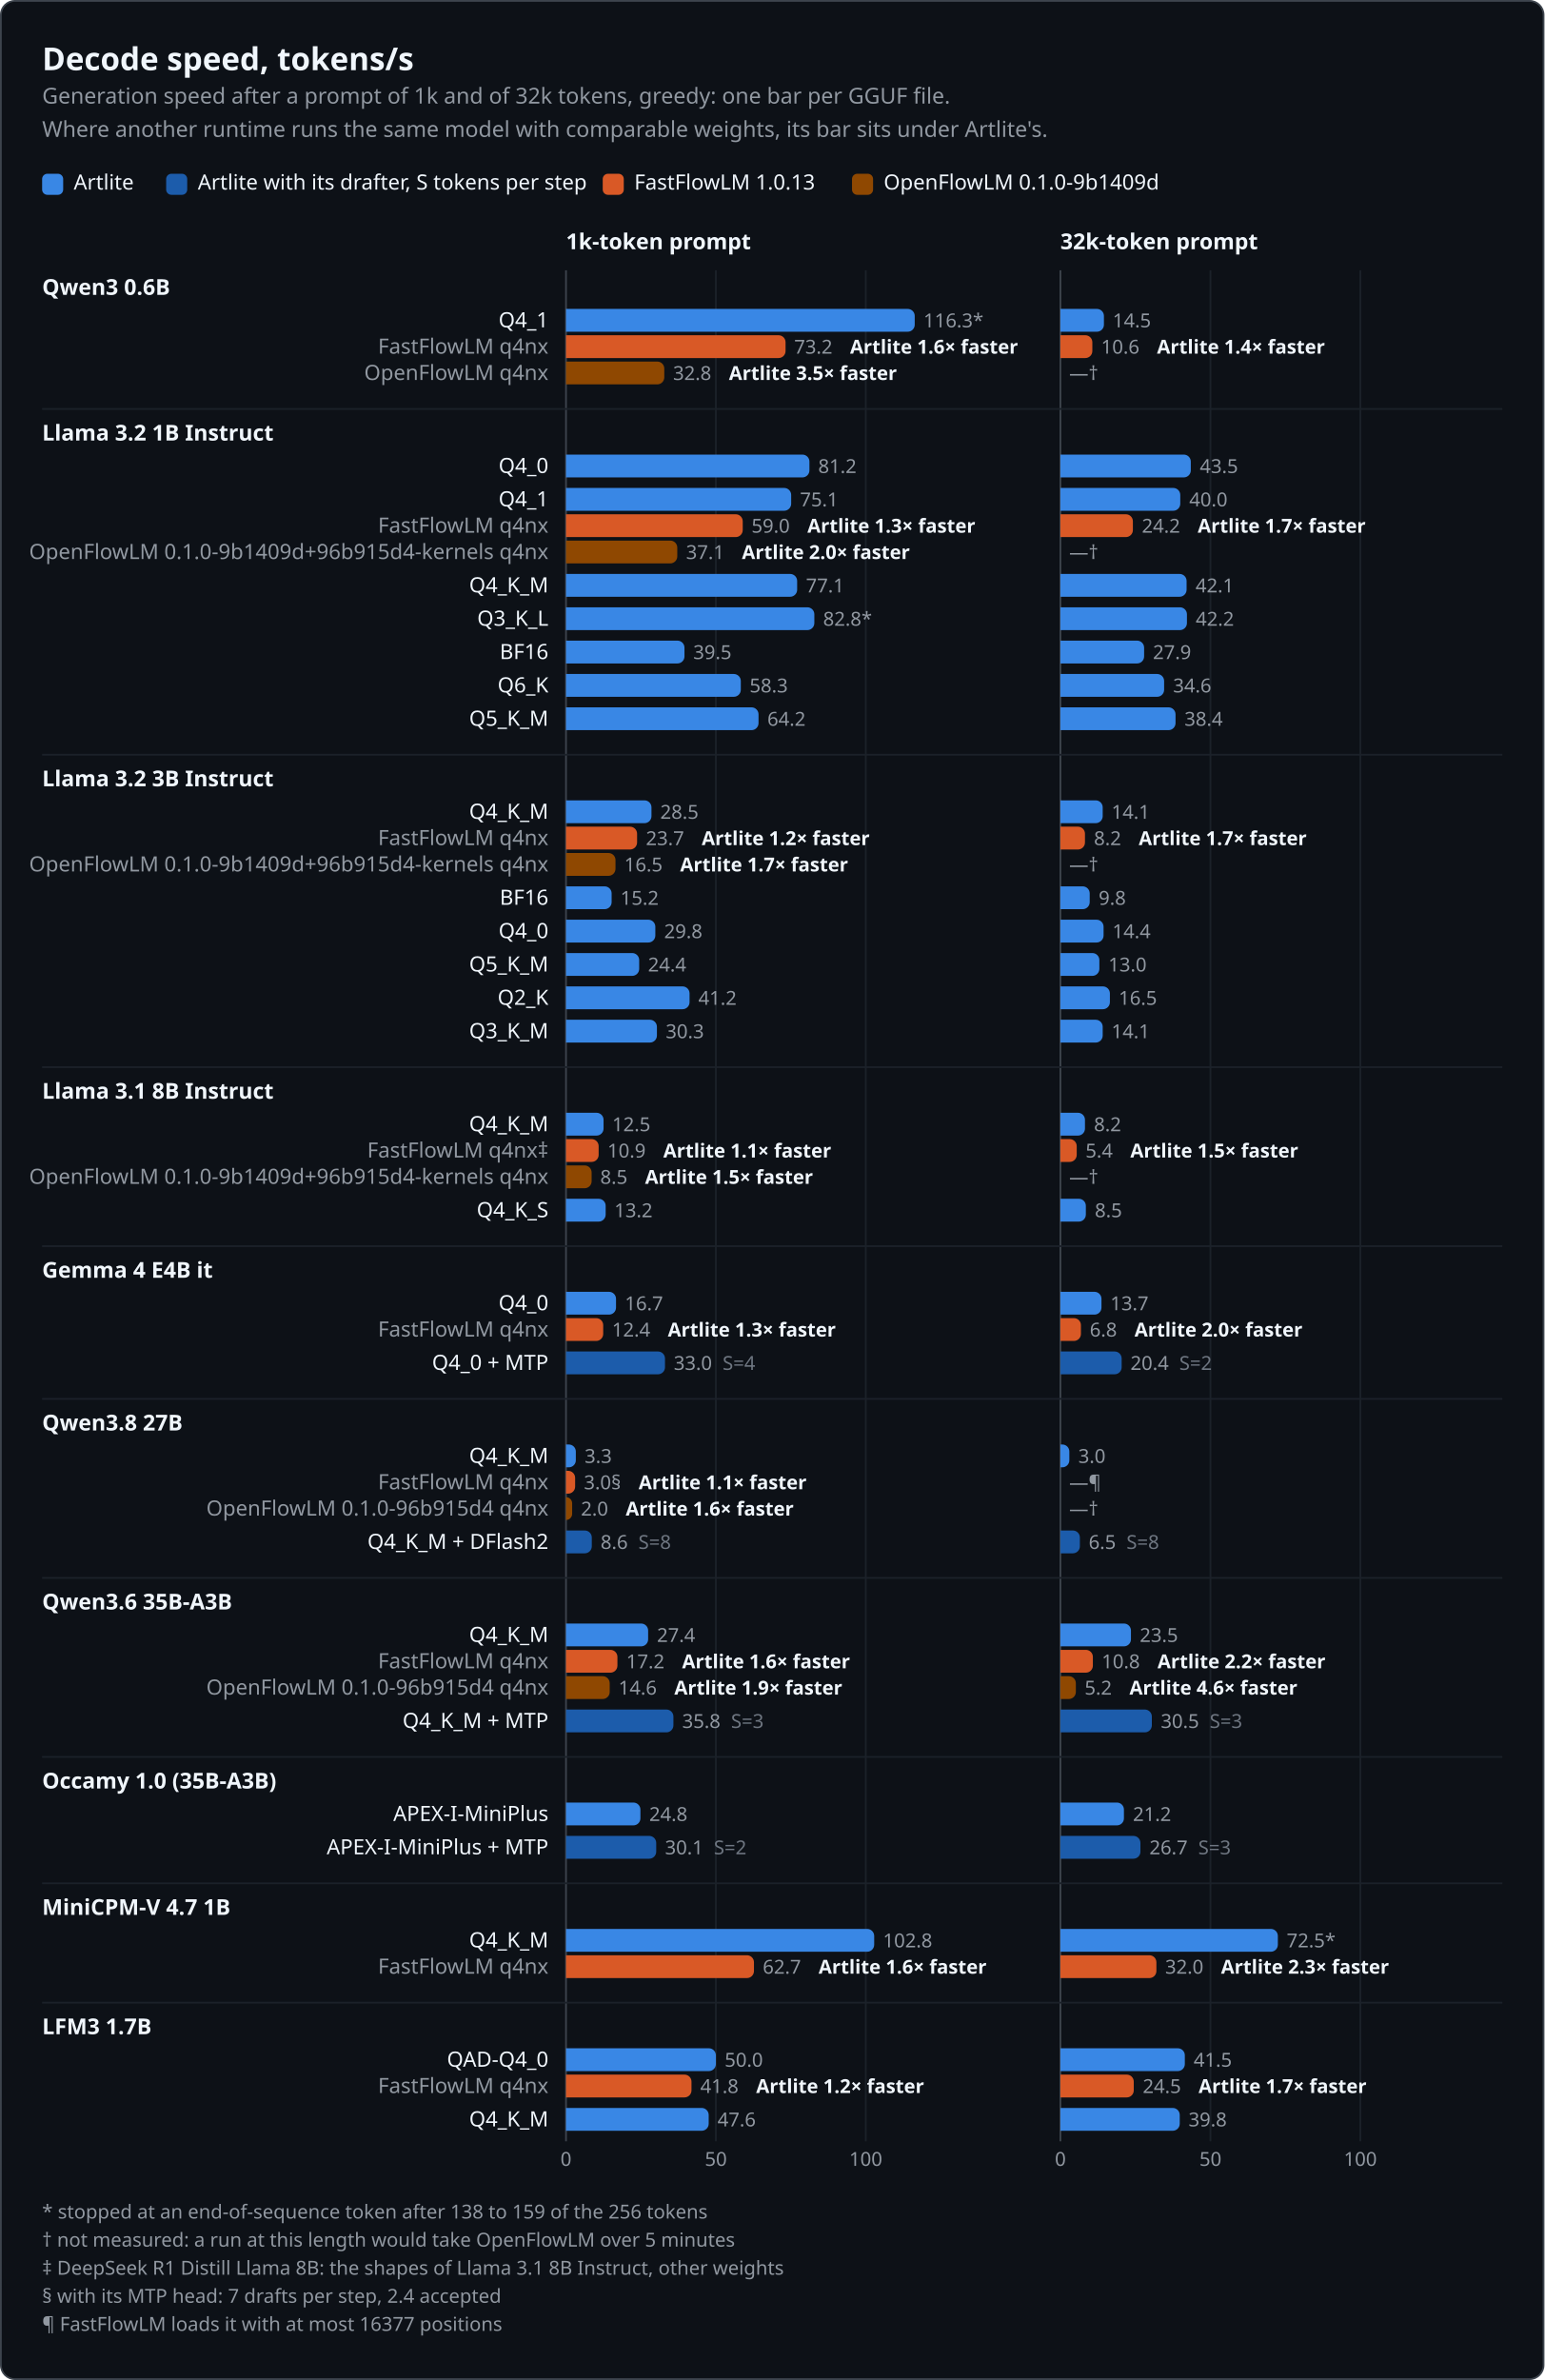
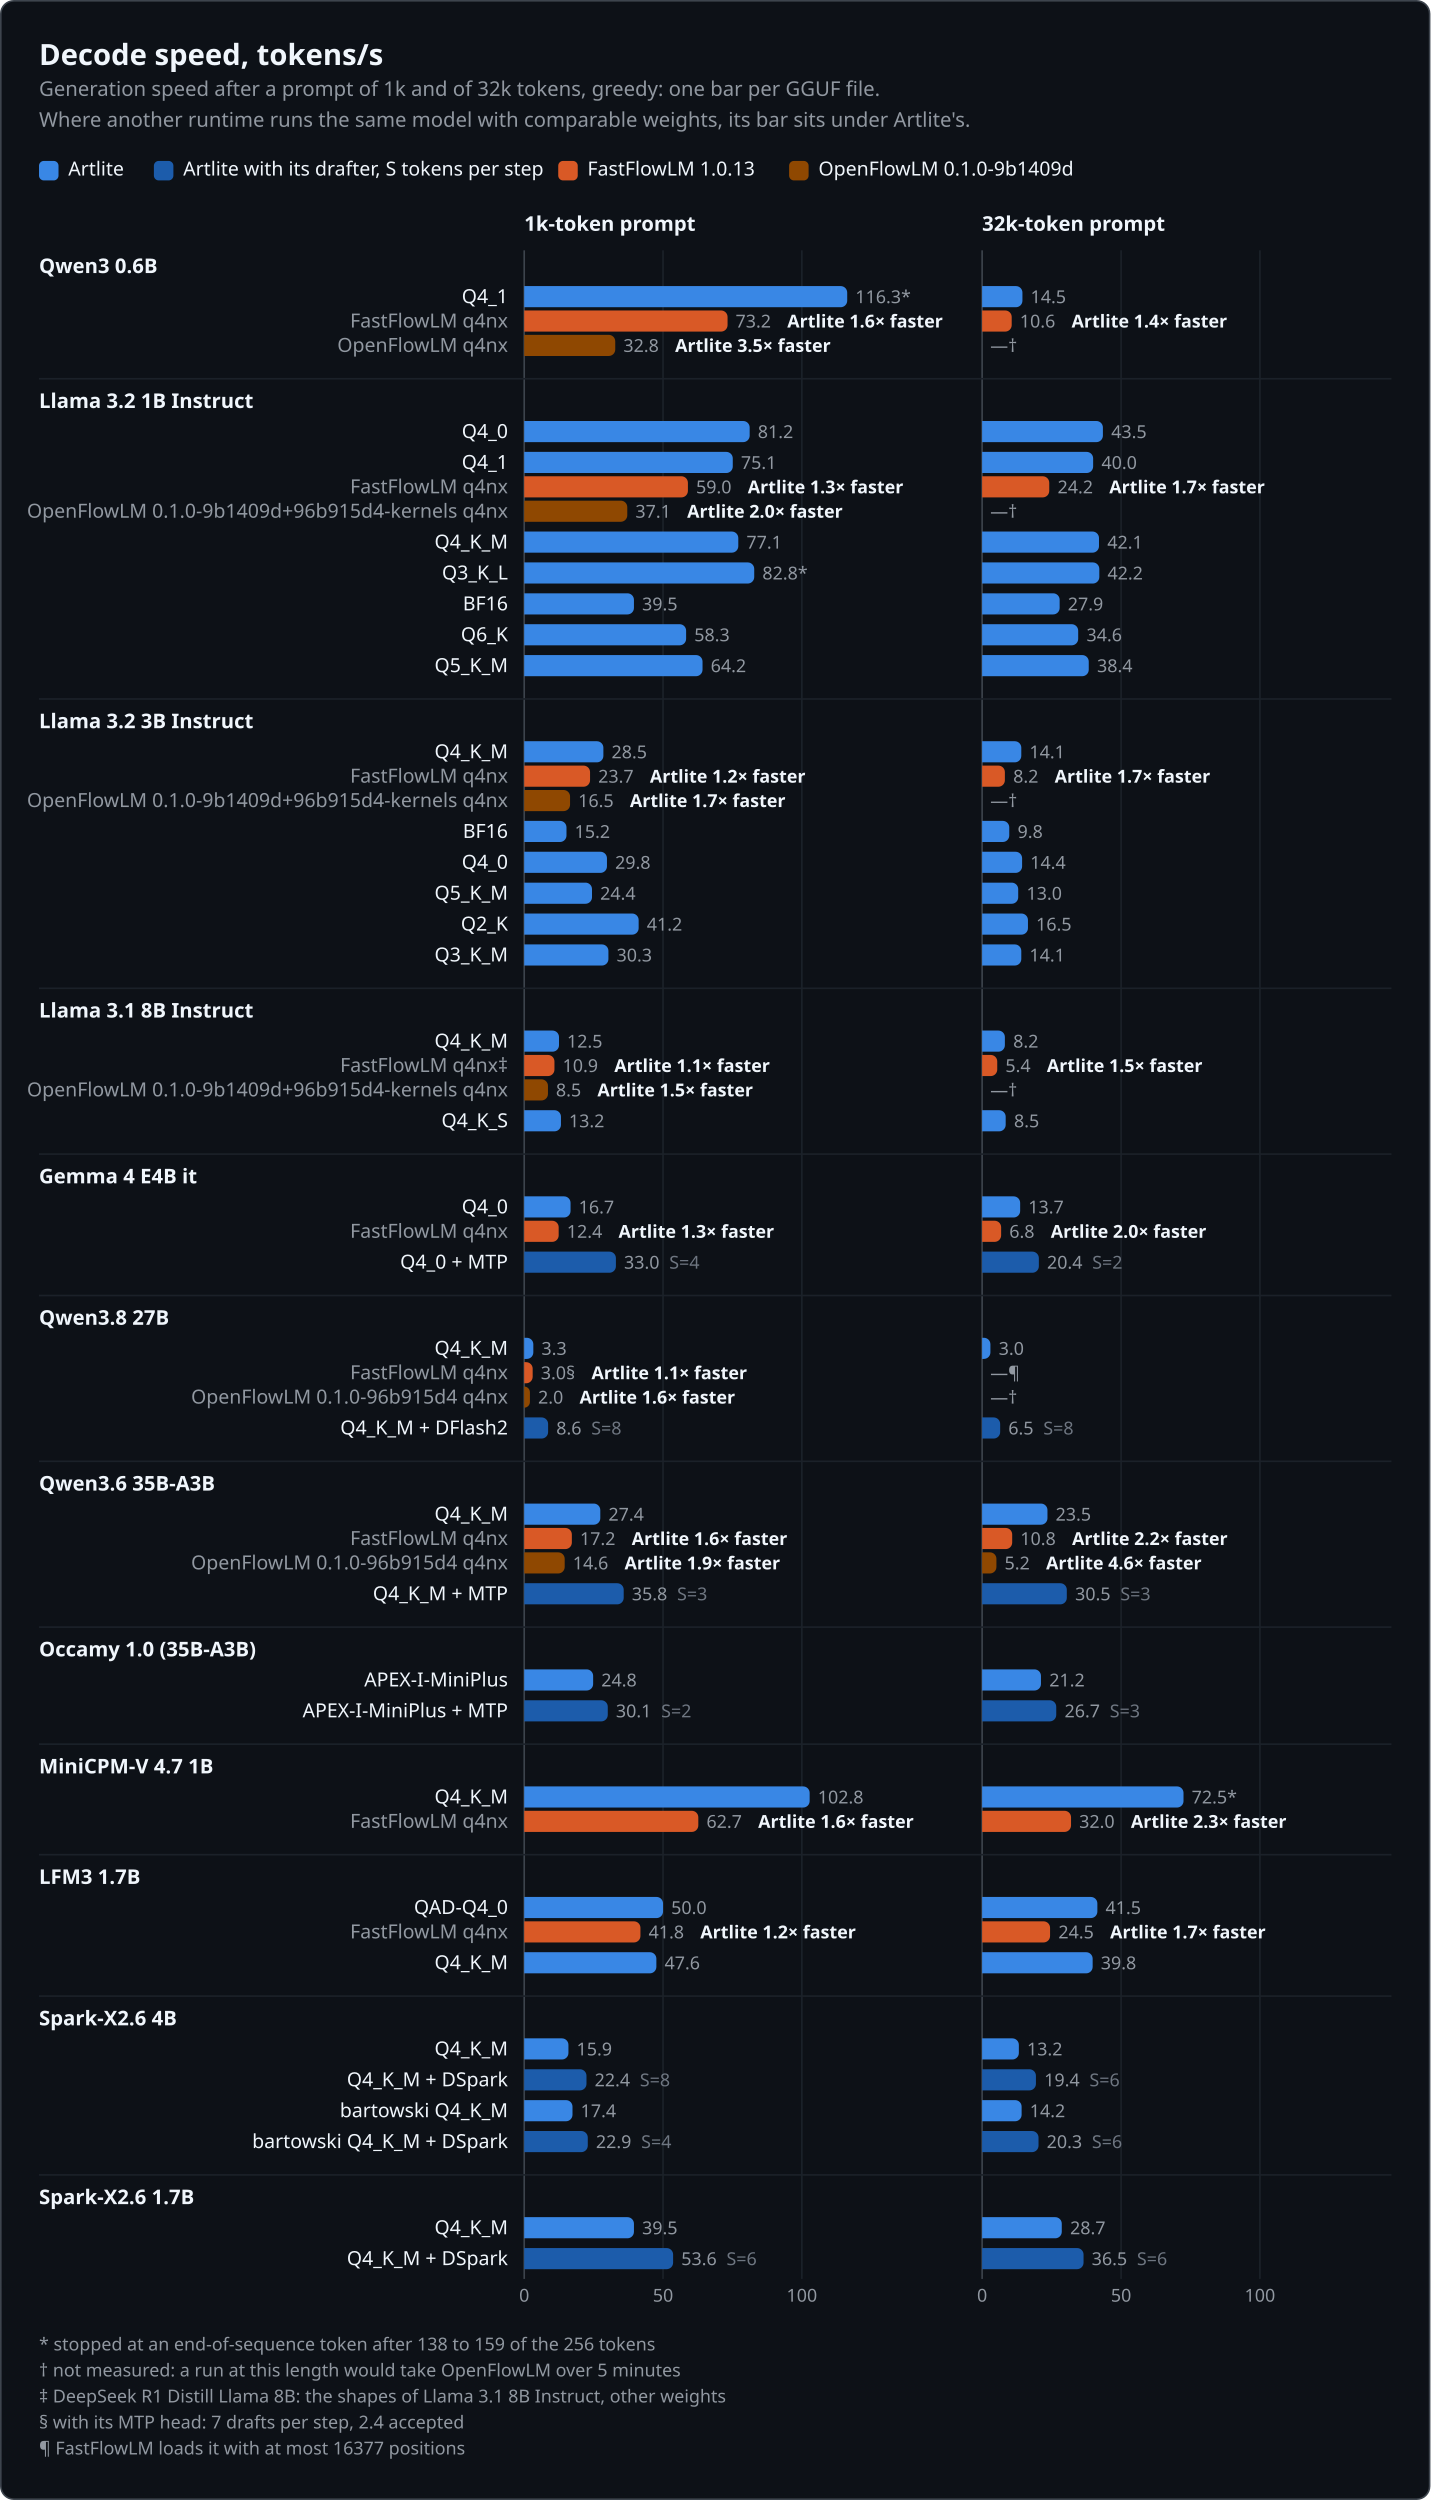
- <svg xmlns="http://www.w3.org/2000/svg" width="880" height="1356" viewBox="0 0 880 1356" role="img" aria-labelledby="t d">
+ <svg xmlns="http://www.w3.org/2000/svg" width="880" height="1538" viewBox="0 0 880 1538" role="img" aria-labelledby="t d">
  <style>text{font-family:-apple-system, BlinkMacSystemFont, "Segoe UI", "Noto Sans", Helvetica, Arial, sans-serif;font-size:11px;fill:#9198a1;font-variant-numeric:tabular-nums}.title{font-size:18px;font-weight:600;fill:#f0f6fc}.sub{font-size:12.5px}.h{font-size:12.5px;font-weight:600;fill:#f0f6fc}.lbl{font-size:12px;fill:#f0f6fc}.lbl2{font-size:12px}.strong{font-weight:600;fill:#f0f6fc}.muted{fill:#6e7681}.small{font-size:10px}.halo{paint-order:stroke;stroke:#0d1117;stroke-width:3px;stroke-linejoin:round}.grid{stroke:#1b2129}.axis{stroke:#3d444d}.guide{stroke:#2d333b}.bracket{stroke:#9198a1;fill:none}.ft{fill:#1c5cab}.detail{font-size:12px;font-weight:400;fill:#9198a1}.tile{fill:#1b2129;stroke:#9198a1;stroke-width:1}.cut{stroke:#9198a1;stroke-width:.75;fill:none}.f0{fill:#3987e5}.l0{stroke:#3987e5;stroke-width:2;fill:none;stroke-linejoin:round;stroke-linecap:round}.d0{fill:#3987e5;stroke:#0d1117;stroke-width:1.5}.b0{fill:#3987e5;fill-opacity:.16}.f1{fill:#d95926}.l1{stroke:#d95926;stroke-width:2;fill:none;stroke-linejoin:round;stroke-linecap:round}.d1{fill:#d95926;stroke:#0d1117;stroke-width:1.5}.b1{fill:#d95926;fill-opacity:.16}.f2{fill:#199e70}.l2{stroke:#199e70;stroke-width:2;fill:none;stroke-linejoin:round;stroke-linecap:round}.d2{fill:#199e70;stroke:#0d1117;stroke-width:1.5}.b2{fill:#199e70;fill-opacity:.16}.f3{fill:#8f4801}.l3{stroke:#8f4801;stroke-width:2;fill:none;stroke-linejoin:round;stroke-linecap:round}.d3{fill:#8f4801;stroke:#0d1117;stroke-width:1.5}.b3{fill:#8f4801;fill-opacity:.16}</style>
-   <rect x="0.5" y="0.5" width="879" height="1355" rx="8" fill="#0d1117" stroke="#3d444d" />
+   <rect x="0.5" y="0.5" width="879" height="1537" rx="8" fill="#0d1117" stroke="#3d444d" />
  <text x="24.0" y="40.0" class="title">Decode speed, tokens/s</text>
  <text x="24.0" y="59.0" class="sub">Generation speed after a prompt of 1k and of 32k tokens, greedy: one bar per GGUF file.</text>
  <text x="24.0" y="78.0" class="sub">Where another runtime runs the same model with comparable weights, its bar sits under Artlite's.</text>
  <rect x="24" y="99" width="12" height="12" rx="3" class="f0" />
  <text x="42.0" y="108.0" class="lbl">Artlite</text>
  <rect x="94.672" y="99" width="12" height="12" rx="3" class="ft" />
  <text x="112.7" y="108.0" class="lbl">Artlite with its drafter, S tokens per step</text>
  <rect x="343.424" y="99" width="12" height="12" rx="3" class="f1" />
  <text x="361.4" y="108.0" class="lbl">FastFlowLM 1.0.13</text>
  <rect x="485.46" y="99" width="12" height="12" rx="3" class="f3" />
  <text x="503.5" y="108.0" class="lbl">OpenFlowLM 0.1.0-9b1409d</text>
  <text x="322.5" y="142.0" class="h">1k-token prompt</text>
  <text x="604.2" y="142.0" class="h">32k-token prompt</text>
-   <line x1="322.5" y1="154.0" x2="322.5" y2="1220.0" class="axis" />
-   <text x="322.5" y="1234.0" text-anchor="middle">0</text>
-   <line x1="407.9" y1="154.0" x2="407.9" y2="1220.0" class="grid" />
-   <text x="407.9" y="1234.0" text-anchor="middle">50</text>
-   <line x1="493.3" y1="154.0" x2="493.3" y2="1220.0" class="grid" />
-   <text x="493.3" y="1234.0" text-anchor="middle">100</text>
-   <line x1="604.2" y1="154.0" x2="604.2" y2="1220.0" class="axis" />
-   <text x="604.2" y="1234.0" text-anchor="middle">0</text>
-   <line x1="689.7" y1="154.0" x2="689.7" y2="1220.0" class="grid" />
-   <text x="689.7" y="1234.0" text-anchor="middle">50</text>
-   <line x1="775.1" y1="154.0" x2="775.1" y2="1220.0" class="grid" />
-   <text x="775.1" y="1234.0" text-anchor="middle">100</text>
+   <line x1="322.5" y1="154.0" x2="322.5" y2="1402.0" class="axis" />
+   <text x="322.5" y="1416.0" text-anchor="middle">0</text>
+   <line x1="407.9" y1="154.0" x2="407.9" y2="1402.0" class="grid" />
+   <text x="407.9" y="1416.0" text-anchor="middle">50</text>
+   <line x1="493.3" y1="154.0" x2="493.3" y2="1402.0" class="grid" />
+   <text x="493.3" y="1416.0" text-anchor="middle">100</text>
+   <line x1="604.2" y1="154.0" x2="604.2" y2="1402.0" class="axis" />
+   <text x="604.2" y="1416.0" text-anchor="middle">0</text>
+   <line x1="689.7" y1="154.0" x2="689.7" y2="1402.0" class="grid" />
+   <text x="689.7" y="1416.0" text-anchor="middle">50</text>
+   <line x1="775.1" y1="154.0" x2="775.1" y2="1402.0" class="grid" />
+   <text x="775.1" y="1416.0" text-anchor="middle">100</text>
  <text x="24" y="168.0" class="h">Qwen3 0.6B</text>
  <text x="312.5" y="186.5" text-anchor="end" class="lbl">Q4_1</text>
  <path d="M322.5,176.0h194.7a4.0,4.0 0 0 1 4.0,4.0v5.0a4.0,4.0 0 0 1 -4.0,4.0h-194.7z" class="f0" />
  <text x="526.2" y="186.5">116.3*</text>
  <path d="M604.2,176.0h20.8a4.0,4.0 0 0 1 4.0,4.0v5.0a4.0,4.0 0 0 1 -4.0,4.0h-20.8z" class="f0" />
  <text x="634.0" y="186.5">14.5</text>
  <text x="312.5" y="201.5" text-anchor="end" class="lbl2">FastFlowLM q4nx</text>
  <path d="M322.5,191.0h121.1a4.0,4.0 0 0 1 4.0,4.0v5.0a4.0,4.0 0 0 1 -4.0,4.0h-121.1z" class="f1" />
  <text x="452.5" y="201.5">73.2<tspan dx="10" class="strong">Artlite 1.6× faster</tspan>
  </text>
  <path d="M604.2,191.0h14.2a4.0,4.0 0 0 1 4.0,4.0v5.0a4.0,4.0 0 0 1 -4.0,4.0h-14.2z" class="f1" />
  <text x="627.4" y="201.5">10.6<tspan dx="10" class="strong">Artlite 1.4× faster</tspan>
  </text>
  <text x="312.5" y="216.5" text-anchor="end" class="lbl2">OpenFlowLM q4nx</text>
  <path d="M322.5,206.0h52.0a4.0,4.0 0 0 1 4.0,4.0v5.0a4.0,4.0 0 0 1 -4.0,4.0h-52.0z" class="f3" />
  <text x="383.5" y="216.5">32.8<tspan dx="10" class="strong">Artlite 3.5× faster</tspan>
  </text>
  <text x="609.2" y="216.5">—†</text>
  <line x1="24" y1="233.0" x2="856" y2="233.0" class="grid" />
  <text x="24" y="251.0" class="h">Llama 3.2 1B Instruct</text>
  <text x="312.5" y="269.5" text-anchor="end" class="lbl">Q4_0</text>
  <path d="M322.5,259.0h134.7a4.0,4.0 0 0 1 4.0,4.0v5.0a4.0,4.0 0 0 1 -4.0,4.0h-134.7z" class="f0" />
  <text x="466.2" y="269.5">81.2</text>
  <path d="M604.2,259.0h70.3a4.0,4.0 0 0 1 4.0,4.0v5.0a4.0,4.0 0 0 1 -4.0,4.0h-70.3z" class="f0" />
  <text x="683.6" y="269.5">43.5</text>
  <text x="312.5" y="288.5" text-anchor="end" class="lbl">Q4_1</text>
  <path d="M322.5,278.0h124.3a4.0,4.0 0 0 1 4.0,4.0v5.0a4.0,4.0 0 0 1 -4.0,4.0h-124.3z" class="f0" />
  <text x="455.8" y="288.5">75.1</text>
  <path d="M604.2,278.0h64.3a4.0,4.0 0 0 1 4.0,4.0v5.0a4.0,4.0 0 0 1 -4.0,4.0h-64.3z" class="f0" />
  <text x="677.6" y="288.5">40.0</text>
  <text x="312.5" y="303.5" text-anchor="end" class="lbl2">FastFlowLM q4nx</text>
  <path d="M322.5,293.0h96.7a4.0,4.0 0 0 1 4.0,4.0v5.0a4.0,4.0 0 0 1 -4.0,4.0h-96.7z" class="f1" />
  <text x="428.2" y="303.5">59.0<tspan dx="10" class="strong">Artlite 1.3× faster</tspan>
  </text>
  <path d="M604.2,293.0h37.3a4.0,4.0 0 0 1 4.0,4.0v5.0a4.0,4.0 0 0 1 -4.0,4.0h-37.3z" class="f1" />
  <text x="650.6" y="303.5">24.2<tspan dx="10" class="strong">Artlite 1.7× faster</tspan>
  </text>
  <text x="312.5" y="318.5" text-anchor="end" class="lbl2">OpenFlowLM 0.1.0-9b1409d+96b915d4-kernels q4nx</text>
  <path d="M322.5,308.0h59.4a4.0,4.0 0 0 1 4.0,4.0v5.0a4.0,4.0 0 0 1 -4.0,4.0h-59.4z" class="f3" />
  <text x="390.9" y="318.5">37.1<tspan dx="10" class="strong">Artlite 2.0× faster</tspan>
  </text>
  <text x="609.2" y="318.5">—†</text>
  <text x="312.5" y="337.5" text-anchor="end" class="lbl">Q4_K_M</text>
  <path d="M322.5,327.0h127.7a4.0,4.0 0 0 1 4.0,4.0v5.0a4.0,4.0 0 0 1 -4.0,4.0h-127.7z" class="f0" />
  <text x="459.2" y="337.5">77.1</text>
  <path d="M604.2,327.0h67.9a4.0,4.0 0 0 1 4.0,4.0v5.0a4.0,4.0 0 0 1 -4.0,4.0h-67.9z" class="f0" />
  <text x="681.2" y="337.5">42.1</text>
  <text x="312.5" y="356.5" text-anchor="end" class="lbl">Q3_K_L</text>
  <path d="M322.5,346.0h137.5a4.0,4.0 0 0 1 4.0,4.0v5.0a4.0,4.0 0 0 1 -4.0,4.0h-137.5z" class="f0" />
  <text x="469.0" y="356.5">82.8*</text>
  <path d="M604.2,346.0h68.1a4.0,4.0 0 0 1 4.0,4.0v5.0a4.0,4.0 0 0 1 -4.0,4.0h-68.1z" class="f0" />
  <text x="681.3" y="356.5">42.2</text>
  <text x="312.5" y="375.5" text-anchor="end" class="lbl">BF16</text>
  <path d="M322.5,365.0h63.5a4.0,4.0 0 0 1 4.0,4.0v5.0a4.0,4.0 0 0 1 -4.0,4.0h-63.5z" class="f0" />
  <text x="395.0" y="375.5">39.5</text>
  <path d="M604.2,365.0h43.7a4.0,4.0 0 0 1 4.0,4.0v5.0a4.0,4.0 0 0 1 -4.0,4.0h-43.7z" class="f0" />
  <text x="656.9" y="375.5">27.9</text>
  <text x="312.5" y="394.5" text-anchor="end" class="lbl">Q6_K</text>
  <path d="M322.5,384.0h95.6a4.0,4.0 0 0 1 4.0,4.0v5.0a4.0,4.0 0 0 1 -4.0,4.0h-95.6z" class="f0" />
  <text x="427.1" y="394.5">58.3</text>
  <path d="M604.2,384.0h55.1a4.0,4.0 0 0 1 4.0,4.0v5.0a4.0,4.0 0 0 1 -4.0,4.0h-55.1z" class="f0" />
  <text x="668.4" y="394.5">34.6</text>
  <text x="312.5" y="413.5" text-anchor="end" class="lbl">Q5_K_M</text>
  <path d="M322.5,403.0h105.7a4.0,4.0 0 0 1 4.0,4.0v5.0a4.0,4.0 0 0 1 -4.0,4.0h-105.7z" class="f0" />
  <text x="437.2" y="413.5">64.2</text>
  <path d="M604.2,403.0h61.6a4.0,4.0 0 0 1 4.0,4.0v5.0a4.0,4.0 0 0 1 -4.0,4.0h-61.6z" class="f0" />
  <text x="674.9" y="413.5">38.4</text>
  <line x1="24" y1="430.0" x2="856" y2="430.0" class="grid" />
  <text x="24" y="448.0" class="h">Llama 3.2 3B Instruct</text>
  <text x="312.5" y="466.5" text-anchor="end" class="lbl">Q4_K_M</text>
  <path d="M322.5,456.0h44.7a4.0,4.0 0 0 1 4.0,4.0v5.0a4.0,4.0 0 0 1 -4.0,4.0h-44.7z" class="f0" />
  <text x="376.2" y="466.5">28.5</text>
  <path d="M604.2,456.0h20.1a4.0,4.0 0 0 1 4.0,4.0v5.0a4.0,4.0 0 0 1 -4.0,4.0h-20.1z" class="f0" />
  <text x="633.3" y="466.5">14.1</text>
  <text x="312.5" y="481.5" text-anchor="end" class="lbl2">FastFlowLM q4nx</text>
  <path d="M322.5,471.0h36.5a4.0,4.0 0 0 1 4.0,4.0v5.0a4.0,4.0 0 0 1 -4.0,4.0h-36.5z" class="f1" />
  <text x="368.0" y="481.5">23.7<tspan dx="10" class="strong">Artlite 1.2× faster</tspan>
  </text>
  <path d="M604.2,471.0h10.0a4.0,4.0 0 0 1 4.0,4.0v5.0a4.0,4.0 0 0 1 -4.0,4.0h-10.0z" class="f1" />
  <text x="623.3" y="481.5">8.2<tspan dx="10" class="strong">Artlite 1.7× faster</tspan>
  </text>
  <text x="312.5" y="496.5" text-anchor="end" class="lbl2">OpenFlowLM 0.1.0-9b1409d+96b915d4-kernels q4nx</text>
  <path d="M322.5,486.0h24.2a4.0,4.0 0 0 1 4.0,4.0v5.0a4.0,4.0 0 0 1 -4.0,4.0h-24.2z" class="f3" />
  <text x="355.7" y="496.5">16.5<tspan dx="10" class="strong">Artlite 1.7× faster</tspan>
  </text>
  <text x="609.2" y="496.5">—†</text>
  <text x="312.5" y="515.5" text-anchor="end" class="lbl">BF16</text>
  <path d="M322.5,505.0h22.0a4.0,4.0 0 0 1 4.0,4.0v5.0a4.0,4.0 0 0 1 -4.0,4.0h-22.0z" class="f0" />
  <text x="353.5" y="515.5">15.2</text>
  <path d="M604.2,505.0h12.7a4.0,4.0 0 0 1 4.0,4.0v5.0a4.0,4.0 0 0 1 -4.0,4.0h-12.7z" class="f0" />
  <text x="626.0" y="515.5">9.8</text>
  <text x="312.5" y="534.5" text-anchor="end" class="lbl">Q4_0</text>
  <path d="M322.5,524.0h46.9a4.0,4.0 0 0 1 4.0,4.0v5.0a4.0,4.0 0 0 1 -4.0,4.0h-46.9z" class="f0" />
  <text x="378.4" y="534.5">29.8</text>
  <path d="M604.2,524.0h20.6a4.0,4.0 0 0 1 4.0,4.0v5.0a4.0,4.0 0 0 1 -4.0,4.0h-20.6z" class="f0" />
  <text x="633.8" y="534.5">14.4</text>
  <text x="312.5" y="553.5" text-anchor="end" class="lbl">Q5_K_M</text>
  <path d="M322.5,543.0h37.7a4.0,4.0 0 0 1 4.0,4.0v5.0a4.0,4.0 0 0 1 -4.0,4.0h-37.7z" class="f0" />
  <text x="369.2" y="553.5">24.4</text>
  <path d="M604.2,543.0h18.2a4.0,4.0 0 0 1 4.0,4.0v5.0a4.0,4.0 0 0 1 -4.0,4.0h-18.2z" class="f0" />
  <text x="631.5" y="553.5">13.0</text>
  <text x="312.5" y="572.5" text-anchor="end" class="lbl">Q2_K</text>
  <path d="M322.5,562.0h66.4a4.0,4.0 0 0 1 4.0,4.0v5.0a4.0,4.0 0 0 1 -4.0,4.0h-66.4z" class="f0" />
  <text x="397.9" y="572.5">41.2</text>
  <path d="M604.2,562.0h24.2a4.0,4.0 0 0 1 4.0,4.0v5.0a4.0,4.0 0 0 1 -4.0,4.0h-24.2z" class="f0" />
  <text x="637.4" y="572.5">16.5</text>
  <text x="312.5" y="591.5" text-anchor="end" class="lbl">Q3_K_M</text>
  <path d="M322.5,581.0h47.8a4.0,4.0 0 0 1 4.0,4.0v5.0a4.0,4.0 0 0 1 -4.0,4.0h-47.8z" class="f0" />
  <text x="379.3" y="591.5">30.3</text>
  <path d="M604.2,581.0h20.1a4.0,4.0 0 0 1 4.0,4.0v5.0a4.0,4.0 0 0 1 -4.0,4.0h-20.1z" class="f0" />
  <text x="633.3" y="591.5">14.1</text>
  <line x1="24" y1="608.0" x2="856" y2="608.0" class="grid" />
  <text x="24" y="626.0" class="h">Llama 3.1 8B Instruct</text>
  <text x="312.5" y="644.5" text-anchor="end" class="lbl">Q4_K_M</text>
  <path d="M322.5,634.0h17.4a4.0,4.0 0 0 1 4.0,4.0v5.0a4.0,4.0 0 0 1 -4.0,4.0h-17.4z" class="f0" />
  <text x="348.8" y="644.5">12.5</text>
  <path d="M604.2,634.0h10.0a4.0,4.0 0 0 1 4.0,4.0v5.0a4.0,4.0 0 0 1 -4.0,4.0h-10.0z" class="f0" />
  <text x="623.3" y="644.5">8.2</text>
  <text x="312.5" y="659.5" text-anchor="end" class="lbl2">FastFlowLM q4nx‡</text>
  <path d="M322.5,649.0h14.6a4.0,4.0 0 0 1 4.0,4.0v5.0a4.0,4.0 0 0 1 -4.0,4.0h-14.6z" class="f1" />
  <text x="346.1" y="659.5">10.9<tspan dx="10" class="strong">Artlite 1.1× faster</tspan>
  </text>
  <path d="M604.2,649.0h5.3a4.0,4.0 0 0 1 4.0,4.0v5.0a4.0,4.0 0 0 1 -4.0,4.0h-5.3z" class="f1" />
  <text x="618.5" y="659.5">5.4<tspan dx="10" class="strong">Artlite 1.5× faster</tspan>
  </text>
  <text x="312.5" y="674.5" text-anchor="end" class="lbl2">OpenFlowLM 0.1.0-9b1409d+96b915d4-kernels q4nx</text>
  <path d="M322.5,664.0h10.6a4.0,4.0 0 0 1 4.0,4.0v5.0a4.0,4.0 0 0 1 -4.0,4.0h-10.6z" class="f3" />
  <text x="342.0" y="674.5">8.5<tspan dx="10" class="strong">Artlite 1.5× faster</tspan>
  </text>
  <text x="609.2" y="674.5">—†</text>
  <text x="312.5" y="693.5" text-anchor="end" class="lbl">Q4_K_S</text>
  <path d="M322.5,683.0h18.6a4.0,4.0 0 0 1 4.0,4.0v5.0a4.0,4.0 0 0 1 -4.0,4.0h-18.6z" class="f0" />
  <text x="350.0" y="693.5">13.2</text>
  <path d="M604.2,683.0h10.5a4.0,4.0 0 0 1 4.0,4.0v5.0a4.0,4.0 0 0 1 -4.0,4.0h-10.5z" class="f0" />
  <text x="623.8" y="693.5">8.5</text>
  <line x1="24" y1="710.0" x2="856" y2="710.0" class="grid" />
  <text x="24" y="728.0" class="h">Gemma 4 E4B it</text>
  <text x="312.5" y="746.5" text-anchor="end" class="lbl">Q4_0</text>
  <path d="M322.5,736.0h24.5a4.0,4.0 0 0 1 4.0,4.0v5.0a4.0,4.0 0 0 1 -4.0,4.0h-24.5z" class="f0" />
  <text x="356.0" y="746.5">16.7</text>
  <path d="M604.2,736.0h19.4a4.0,4.0 0 0 1 4.0,4.0v5.0a4.0,4.0 0 0 1 -4.0,4.0h-19.4z" class="f0" />
  <text x="632.6" y="746.5">13.7</text>
  <text x="312.5" y="761.5" text-anchor="end" class="lbl2">FastFlowLM q4nx</text>
  <path d="M322.5,751.0h17.2a4.0,4.0 0 0 1 4.0,4.0v5.0a4.0,4.0 0 0 1 -4.0,4.0h-17.2z" class="f1" />
  <text x="348.7" y="761.5">12.4<tspan dx="10" class="strong">Artlite 1.3× faster</tspan>
  </text>
  <path d="M604.2,751.0h7.7a4.0,4.0 0 0 1 4.0,4.0v5.0a4.0,4.0 0 0 1 -4.0,4.0h-7.7z" class="f1" />
  <text x="620.9" y="761.5">6.8<tspan dx="10" class="strong">Artlite 2.0× faster</tspan>
  </text>
  <text x="312.5" y="780.5" text-anchor="end" class="lbl">Q4_0 + MTP</text>
  <path d="M322.5,770.0h52.4a4.0,4.0 0 0 1 4.0,4.0v5.0a4.0,4.0 0 0 1 -4.0,4.0h-52.4z" class="ft" />
  <text x="383.9" y="780.5">33.0<tspan dx="6" class="muted">S=4</tspan>
  </text>
  <path d="M604.2,770.0h30.9a4.0,4.0 0 0 1 4.0,4.0v5.0a4.0,4.0 0 0 1 -4.0,4.0h-30.9z" class="ft" />
  <text x="644.1" y="780.5">20.4<tspan dx="6" class="muted">S=2</tspan>
  </text>
  <line x1="24" y1="797.0" x2="856" y2="797.0" class="grid" />
  <text x="24" y="815.0" class="h">Qwen3.8 27B</text>
  <text x="312.5" y="833.5" text-anchor="end" class="lbl">Q4_K_M</text>
  <path d="M322.5,823.0h1.6a4.0,4.0 0 0 1 4.0,4.0v5.0a4.0,4.0 0 0 1 -4.0,4.0h-1.6z" class="f0" />
  <text x="333.1" y="833.5">3.3</text>
  <path d="M604.2,823.0h1.1a4.0,4.0 0 0 1 4.0,4.0v5.0a4.0,4.0 0 0 1 -4.0,4.0h-1.1z" class="f0" />
  <text x="614.4" y="833.5">3.0</text>
  <text x="312.5" y="848.5" text-anchor="end" class="lbl2">FastFlowLM q4nx</text>
  <path d="M322.5,838.0h1.2a4.0,4.0 0 0 1 4.0,4.0v5.0a4.0,4.0 0 0 1 -4.0,4.0h-1.2z" class="f1" />
  <text x="332.7" y="848.5">3.0§<tspan dx="10" class="strong">Artlite 1.1× faster</tspan>
  </text>
  <text x="609.2" y="848.5">—¶</text>
  <text x="312.5" y="863.5" text-anchor="end" class="lbl2">OpenFlowLM 0.1.0-96b915d4 q4nx</text>
  <path d="M322.5,853.0h0.0a3.503,3.503 0 0 1 3.503,3.503v6.0a3.503,3.503 0 0 1 -3.503,3.503h0.0z" class="f3" />
  <text x="331.0" y="863.5">2.0<tspan dx="10" class="strong">Artlite 1.6× faster</tspan>
  </text>
  <text x="609.2" y="863.5">—†</text>
  <text x="312.5" y="882.5" text-anchor="end" class="lbl">Q4_K_M + DFlash2</text>
  <path d="M322.5,872.0h10.7a4.0,4.0 0 0 1 4.0,4.0v5.0a4.0,4.0 0 0 1 -4.0,4.0h-10.7z" class="ft" />
  <text x="342.2" y="882.5">8.6<tspan dx="6" class="muted">S=8</tspan>
  </text>
  <path d="M604.2,872.0h7.1a4.0,4.0 0 0 1 4.0,4.0v5.0a4.0,4.0 0 0 1 -4.0,4.0h-7.1z" class="ft" />
  <text x="620.3" y="882.5">6.5<tspan dx="6" class="muted">S=8</tspan>
  </text>
  <line x1="24" y1="899.0" x2="856" y2="899.0" class="grid" />
  <text x="24" y="917.0" class="h">Qwen3.6 35B-A3B</text>
  <text x="312.5" y="935.5" text-anchor="end" class="lbl">Q4_K_M</text>
  <path d="M322.5,925.0h42.8a4.0,4.0 0 0 1 4.0,4.0v5.0a4.0,4.0 0 0 1 -4.0,4.0h-42.8z" class="f0" />
  <text x="374.3" y="935.5">27.4</text>
  <path d="M604.2,925.0h36.2a4.0,4.0 0 0 1 4.0,4.0v5.0a4.0,4.0 0 0 1 -4.0,4.0h-36.2z" class="f0" />
  <text x="649.4" y="935.5">23.5</text>
  <text x="312.5" y="950.5" text-anchor="end" class="lbl2">FastFlowLM q4nx</text>
  <path d="M322.5,940.0h25.3a4.0,4.0 0 0 1 4.0,4.0v5.0a4.0,4.0 0 0 1 -4.0,4.0h-25.3z" class="f1" />
  <text x="356.8" y="950.5">17.2<tspan dx="10" class="strong">Artlite 1.6× faster</tspan>
  </text>
  <path d="M604.2,940.0h14.5a4.0,4.0 0 0 1 4.0,4.0v5.0a4.0,4.0 0 0 1 -4.0,4.0h-14.5z" class="f1" />
  <text x="627.7" y="950.5">10.8<tspan dx="10" class="strong">Artlite 2.2× faster</tspan>
  </text>
  <text x="312.5" y="965.5" text-anchor="end" class="lbl2">OpenFlowLM 0.1.0-96b915d4 q4nx</text>
  <path d="M322.5,955.0h20.9a4.0,4.0 0 0 1 4.0,4.0v5.0a4.0,4.0 0 0 1 -4.0,4.0h-20.9z" class="f3" />
  <text x="352.4" y="965.5">14.6<tspan dx="10" class="strong">Artlite 1.9× faster</tspan>
  </text>
  <path d="M604.2,955.0h4.8a4.0,4.0 0 0 1 4.0,4.0v5.0a4.0,4.0 0 0 1 -4.0,4.0h-4.8z" class="f3" />
  <text x="618.0" y="965.5">5.2<tspan dx="10" class="strong">Artlite 4.6× faster</tspan>
  </text>
  <text x="312.5" y="984.5" text-anchor="end" class="lbl">Q4_K_M + MTP</text>
  <path d="M322.5,974.0h57.2a4.0,4.0 0 0 1 4.0,4.0v5.0a4.0,4.0 0 0 1 -4.0,4.0h-57.2z" class="ft" />
  <text x="388.7" y="984.5">35.8<tspan dx="6" class="muted">S=3</tspan>
  </text>
  <path d="M604.2,974.0h48.1a4.0,4.0 0 0 1 4.0,4.0v5.0a4.0,4.0 0 0 1 -4.0,4.0h-48.1z" class="ft" />
  <text x="661.4" y="984.5">30.5<tspan dx="6" class="muted">S=3</tspan>
  </text>
  <line x1="24" y1="1001.0" x2="856" y2="1001.0" class="grid" />
  <text x="24" y="1019.0" class="h">Occamy 1.0 (35B-A3B)</text>
  <text x="312.5" y="1037.5" text-anchor="end" class="lbl">APEX-I-MiniPlus</text>
  <path d="M322.5,1027.0h38.4a4.0,4.0 0 0 1 4.0,4.0v5.0a4.0,4.0 0 0 1 -4.0,4.0h-38.4z" class="f0" />
  <text x="369.9" y="1037.5">24.8</text>
  <path d="M604.2,1027.0h32.2a4.0,4.0 0 0 1 4.0,4.0v5.0a4.0,4.0 0 0 1 -4.0,4.0h-32.2z" class="f0" />
  <text x="645.5" y="1037.5">21.2</text>
  <text x="312.5" y="1056.5" text-anchor="end" class="lbl">APEX-I-MiniPlus + MTP</text>
  <path d="M322.5,1046.0h47.4a4.0,4.0 0 0 1 4.0,4.0v5.0a4.0,4.0 0 0 1 -4.0,4.0h-47.4z" class="ft" />
  <text x="378.9" y="1056.5">30.1<tspan dx="6" class="muted">S=2</tspan>
  </text>
  <path d="M604.2,1046.0h41.6a4.0,4.0 0 0 1 4.0,4.0v5.0a4.0,4.0 0 0 1 -4.0,4.0h-41.6z" class="ft" />
  <text x="654.9" y="1056.5">26.7<tspan dx="6" class="muted">S=3</tspan>
  </text>
  <line x1="24" y1="1073.0" x2="856" y2="1073.0" class="grid" />
  <text x="24" y="1091.0" class="h">MiniCPM-V 4.7 1B</text>
  <text x="312.5" y="1109.5" text-anchor="end" class="lbl">Q4_K_M</text>
  <path d="M322.5,1099.0h171.6a4.0,4.0 0 0 1 4.0,4.0v5.0a4.0,4.0 0 0 1 -4.0,4.0h-171.6z" class="f0" />
  <text x="503.1" y="1109.5">102.8</text>
  <path d="M604.2,1099.0h119.9a4.0,4.0 0 0 1 4.0,4.0v5.0a4.0,4.0 0 0 1 -4.0,4.0h-119.9z" class="f0" />
  <text x="733.1" y="1109.5">72.5*</text>
  <text x="312.5" y="1124.5" text-anchor="end" class="lbl2">FastFlowLM q4nx</text>
  <path d="M322.5,1114.0h103.1a4.0,4.0 0 0 1 4.0,4.0v5.0a4.0,4.0 0 0 1 -4.0,4.0h-103.1z" class="f1" />
  <text x="434.6" y="1124.5">62.7<tspan dx="10" class="strong">Artlite 1.6× faster</tspan>
  </text>
  <path d="M604.2,1114.0h50.7a4.0,4.0 0 0 1 4.0,4.0v5.0a4.0,4.0 0 0 1 -4.0,4.0h-50.7z" class="f1" />
  <text x="663.9" y="1124.5">32.0<tspan dx="10" class="strong">Artlite 2.3× faster</tspan>
  </text>
  <line x1="24" y1="1141.0" x2="856" y2="1141.0" class="grid" />
  <text x="24" y="1159.0" class="h">LFM3 1.7B</text>
  <text x="312.5" y="1177.5" text-anchor="end" class="lbl">QAD-Q4_0</text>
  <path d="M322.5,1167.0h81.4a4.0,4.0 0 0 1 4.0,4.0v5.0a4.0,4.0 0 0 1 -4.0,4.0h-81.4z" class="f0" />
  <text x="412.9" y="1177.5">50.0</text>
  <path d="M604.2,1167.0h66.9a4.0,4.0 0 0 1 4.0,4.0v5.0a4.0,4.0 0 0 1 -4.0,4.0h-66.9z" class="f0" />
  <text x="680.1" y="1177.5">41.5</text>
  <text x="312.5" y="1192.5" text-anchor="end" class="lbl2">FastFlowLM q4nx</text>
  <path d="M322.5,1182.0h67.5a4.0,4.0 0 0 1 4.0,4.0v5.0a4.0,4.0 0 0 1 -4.0,4.0h-67.5z" class="f1" />
  <text x="399.0" y="1192.5">41.8<tspan dx="10" class="strong">Artlite 1.2× faster</tspan>
  </text>
  <path d="M604.2,1182.0h37.8a4.0,4.0 0 0 1 4.0,4.0v5.0a4.0,4.0 0 0 1 -4.0,4.0h-37.8z" class="f1" />
  <text x="651.1" y="1192.5">24.5<tspan dx="10" class="strong">Artlite 1.7× faster</tspan>
  </text>
  <text x="312.5" y="1211.5" text-anchor="end" class="lbl">Q4_K_M</text>
  <path d="M322.5,1201.0h77.3a4.0,4.0 0 0 1 4.0,4.0v5.0a4.0,4.0 0 0 1 -4.0,4.0h-77.3z" class="f0" />
  <text x="408.8" y="1211.5">47.6</text>
  <path d="M604.2,1201.0h64.0a4.0,4.0 0 0 1 4.0,4.0v5.0a4.0,4.0 0 0 1 -4.0,4.0h-64.0z" class="f0" />
  <text x="677.2" y="1211.5">39.8</text>
-   <text x="24.0" y="1264.0">* stopped at an end-of-sequence token after 138 to 159 of the 256 tokens</text>
-   <text x="24.0" y="1280.0">† not measured: a run at this length would take OpenFlowLM over 5 minutes</text>
-   <text x="24.0" y="1296.0">‡ DeepSeek R1 Distill Llama 8B: the shapes of Llama 3.1 8B Instruct, other weights</text>
-   <text x="24.0" y="1312.0">§ with its MTP head: 7 drafts per step, 2.4 accepted</text>
-   <text x="24.0" y="1328.0">¶ FastFlowLM loads it with at most 16377 positions</text>
+   <line x1="24" y1="1228.0" x2="856" y2="1228.0" class="grid" />
+   <text x="24" y="1246.0" class="h">Spark-X2.6 4B</text>
+   <text x="312.5" y="1264.5" text-anchor="end" class="lbl">Q4_K_M</text>
+   <path d="M322.5,1254.0h23.2a4.0,4.0 0 0 1 4.0,4.0v5.0a4.0,4.0 0 0 1 -4.0,4.0h-23.2z" class="f0" />
+   <text x="354.7" y="1264.5">15.9</text>
+   <path d="M604.2,1254.0h18.6a4.0,4.0 0 0 1 4.0,4.0v5.0a4.0,4.0 0 0 1 -4.0,4.0h-18.6z" class="f0" />
+   <text x="631.8" y="1264.5">13.2</text>
+   <text x="312.5" y="1283.5" text-anchor="end" class="lbl">Q4_K_M + DSpark</text>
+   <path d="M322.5,1273.0h34.3a4.0,4.0 0 0 1 4.0,4.0v5.0a4.0,4.0 0 0 1 -4.0,4.0h-34.3z" class="ft" />
+   <text x="365.8" y="1283.5">22.4<tspan dx="6" class="muted">S=8</tspan>
+   </text>
+   <path d="M604.2,1273.0h29.1a4.0,4.0 0 0 1 4.0,4.0v5.0a4.0,4.0 0 0 1 -4.0,4.0h-29.1z" class="ft" />
+   <text x="642.4" y="1283.5">19.4<tspan dx="6" class="muted">S=6</tspan>
+   </text>
+   <text x="312.5" y="1302.5" text-anchor="end" class="lbl">bartowski Q4_K_M</text>
+   <path d="M322.5,1292.0h25.7a4.0,4.0 0 0 1 4.0,4.0v5.0a4.0,4.0 0 0 1 -4.0,4.0h-25.7z" class="f0" />
+   <text x="357.2" y="1302.5">17.4</text>
+   <path d="M604.2,1292.0h20.3a4.0,4.0 0 0 1 4.0,4.0v5.0a4.0,4.0 0 0 1 -4.0,4.0h-20.3z" class="f0" />
+   <text x="633.5" y="1302.5">14.2</text>
+   <text x="312.5" y="1321.5" text-anchor="end" class="lbl">bartowski Q4_K_M + DSpark</text>
+   <path d="M322.5,1311.0h35.1a4.0,4.0 0 0 1 4.0,4.0v5.0a4.0,4.0 0 0 1 -4.0,4.0h-35.1z" class="ft" />
+   <text x="366.6" y="1321.5">22.9<tspan dx="6" class="muted">S=4</tspan>
+   </text>
+   <path d="M604.2,1311.0h30.7a4.0,4.0 0 0 1 4.0,4.0v5.0a4.0,4.0 0 0 1 -4.0,4.0h-30.7z" class="ft" />
+   <text x="643.9" y="1321.5">20.3<tspan dx="6" class="muted">S=6</tspan>
+   </text>
+   <line x1="24" y1="1338.0" x2="856" y2="1338.0" class="grid" />
+   <text x="24" y="1356.0" class="h">Spark-X2.6 1.7B</text>
+   <text x="312.5" y="1374.5" text-anchor="end" class="lbl">Q4_K_M</text>
+   <path d="M322.5,1364.0h63.5a4.0,4.0 0 0 1 4.0,4.0v5.0a4.0,4.0 0 0 1 -4.0,4.0h-63.5z" class="f0" />
+   <text x="395.0" y="1374.5">39.5</text>
+   <path d="M604.2,1364.0h45.0a4.0,4.0 0 0 1 4.0,4.0v5.0a4.0,4.0 0 0 1 -4.0,4.0h-45.0z" class="f0" />
+   <text x="658.3" y="1374.5">28.7</text>
+   <text x="312.5" y="1393.5" text-anchor="end" class="lbl">Q4_K_M + DSpark</text>
+   <path d="M322.5,1383.0h87.6a4.0,4.0 0 0 1 4.0,4.0v5.0a4.0,4.0 0 0 1 -4.0,4.0h-87.6z" class="ft" />
+   <text x="419.1" y="1393.5">53.6<tspan dx="6" class="muted">S=6</tspan>
+   </text>
+   <path d="M604.2,1383.0h58.4a4.0,4.0 0 0 1 4.0,4.0v5.0a4.0,4.0 0 0 1 -4.0,4.0h-58.4z" class="ft" />
+   <text x="671.6" y="1393.5">36.5<tspan dx="6" class="muted">S=6</tspan>
+   </text>
+   <text x="24.0" y="1446.0">* stopped at an end-of-sequence token after 138 to 159 of the 256 tokens</text>
+   <text x="24.0" y="1462.0">† not measured: a run at this length would take OpenFlowLM over 5 minutes</text>
+   <text x="24.0" y="1478.0">‡ DeepSeek R1 Distill Llama 8B: the shapes of Llama 3.1 8B Instruct, other weights</text>
+   <text x="24.0" y="1494.0">§ with its MTP head: 7 drafts per step, 2.4 accepted</text>
+   <text x="24.0" y="1510.0">¶ FastFlowLM loads it with at most 16377 positions</text>
</svg>
